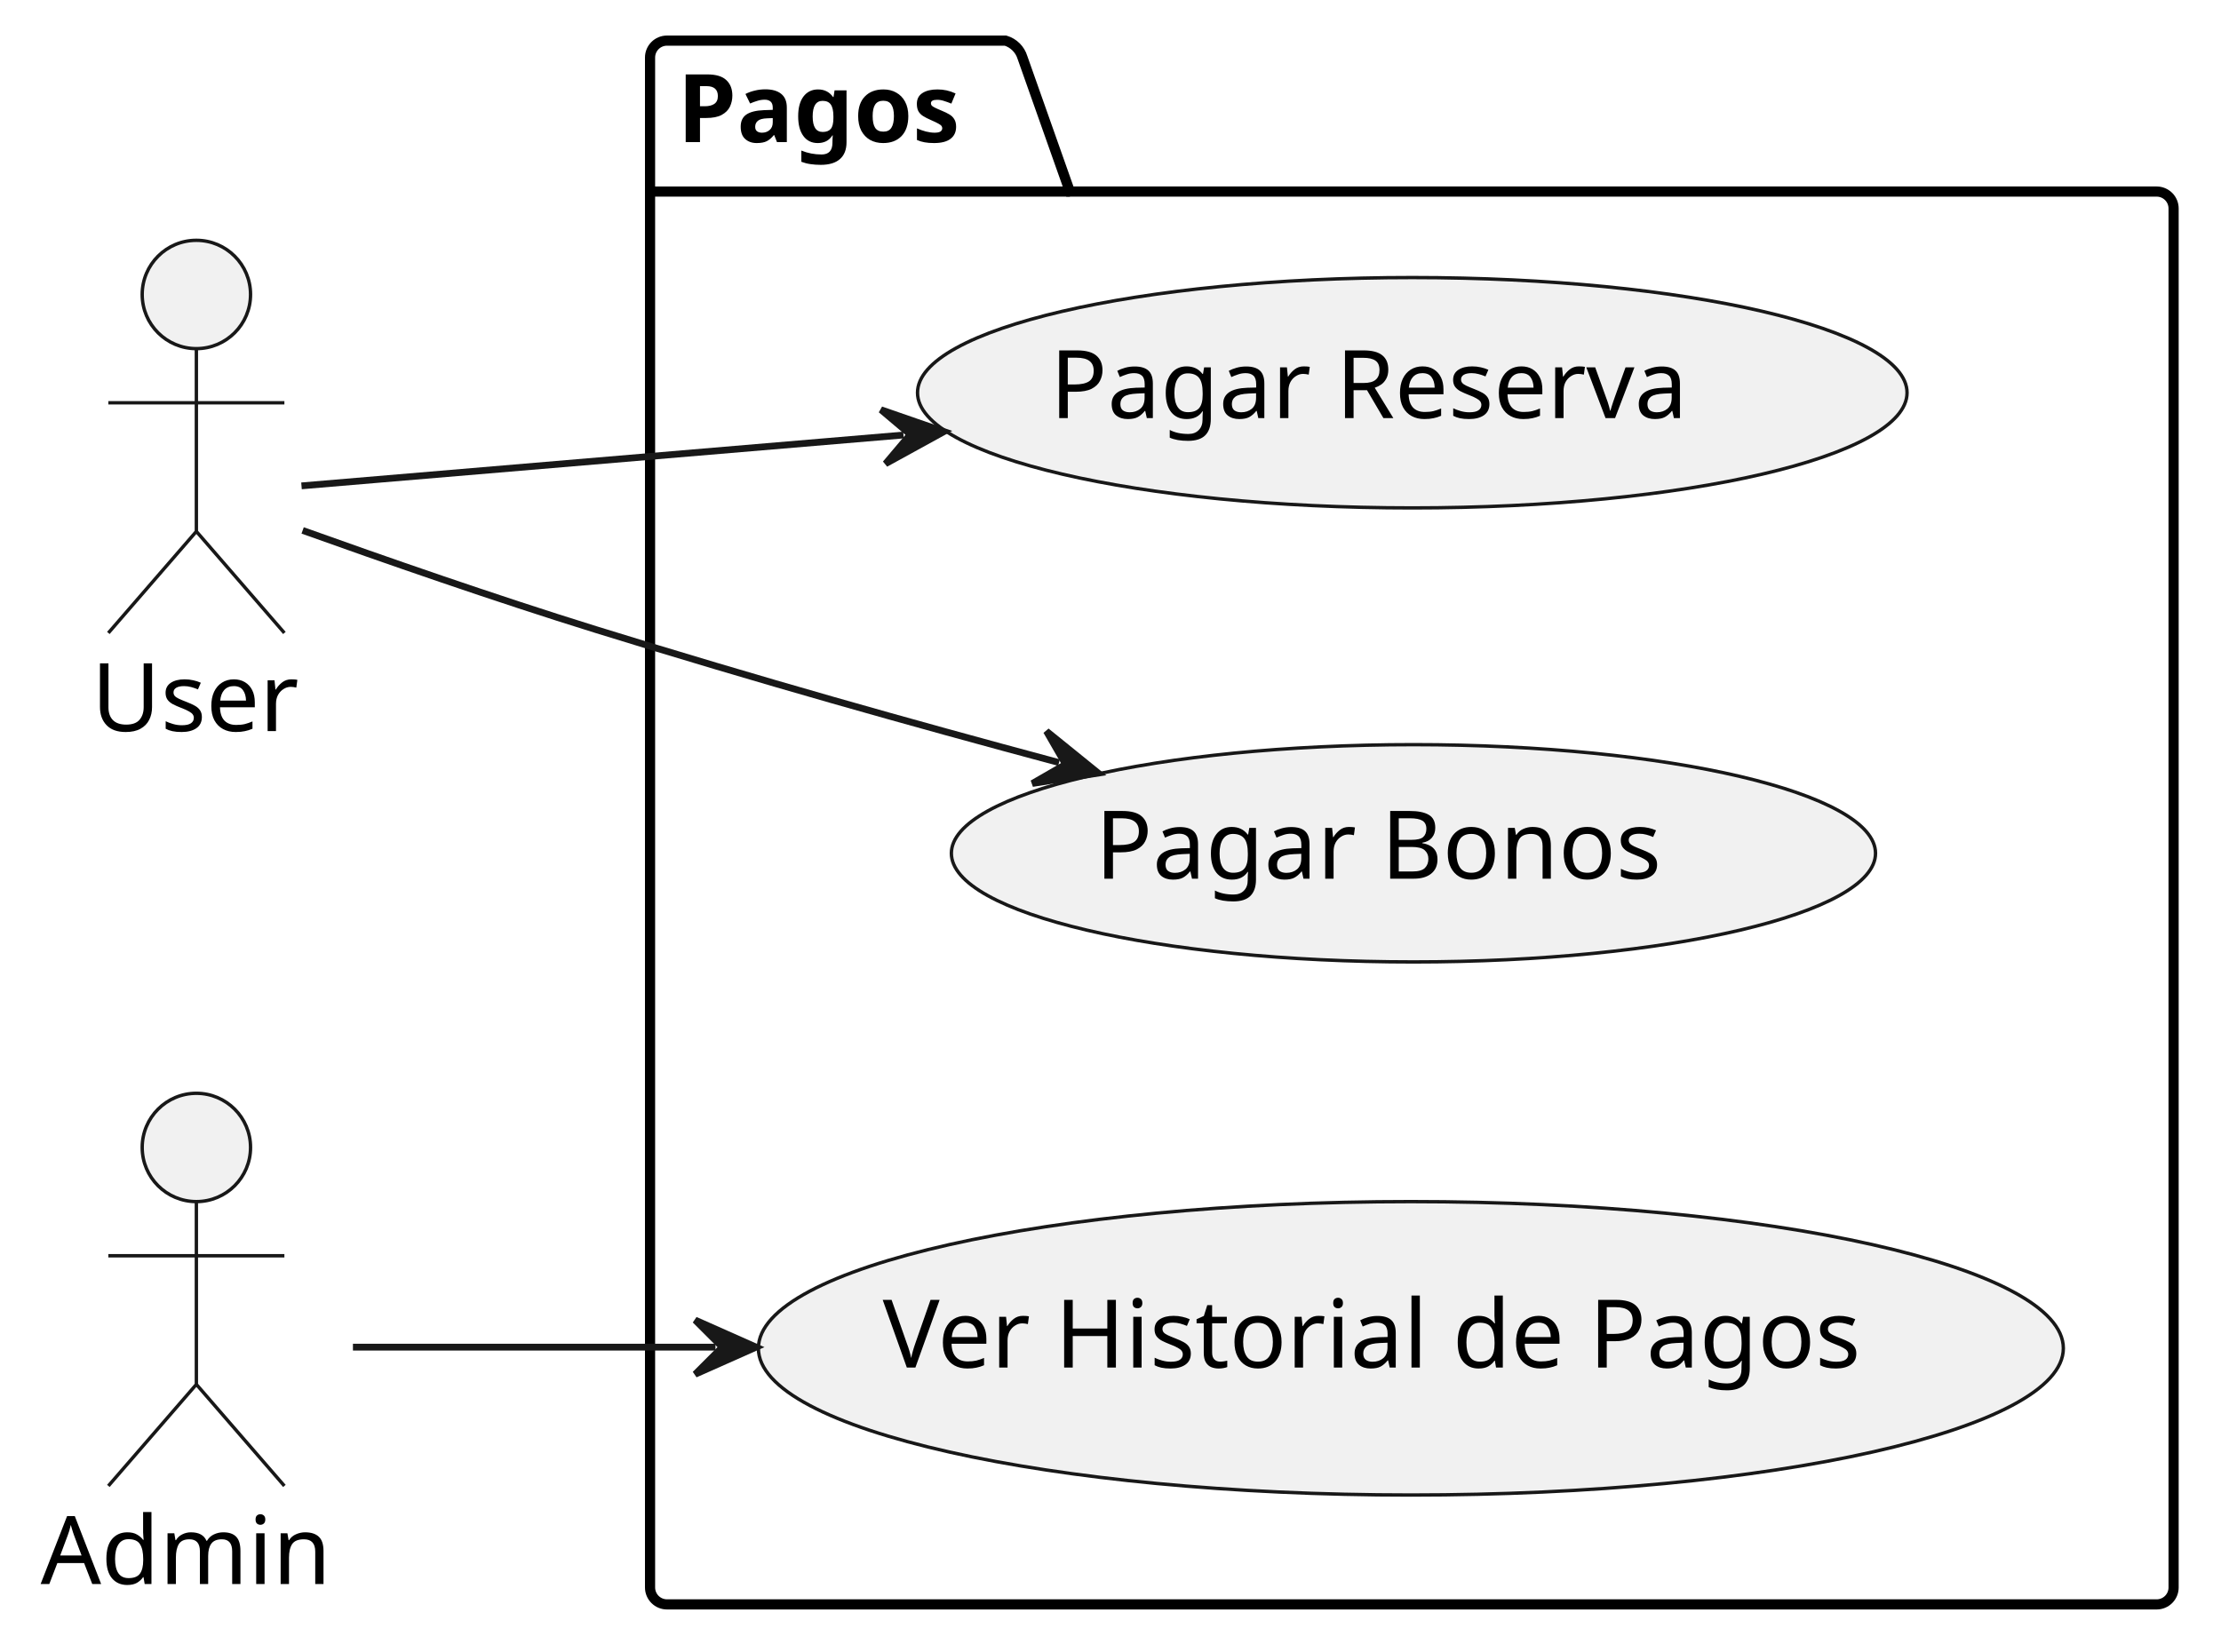
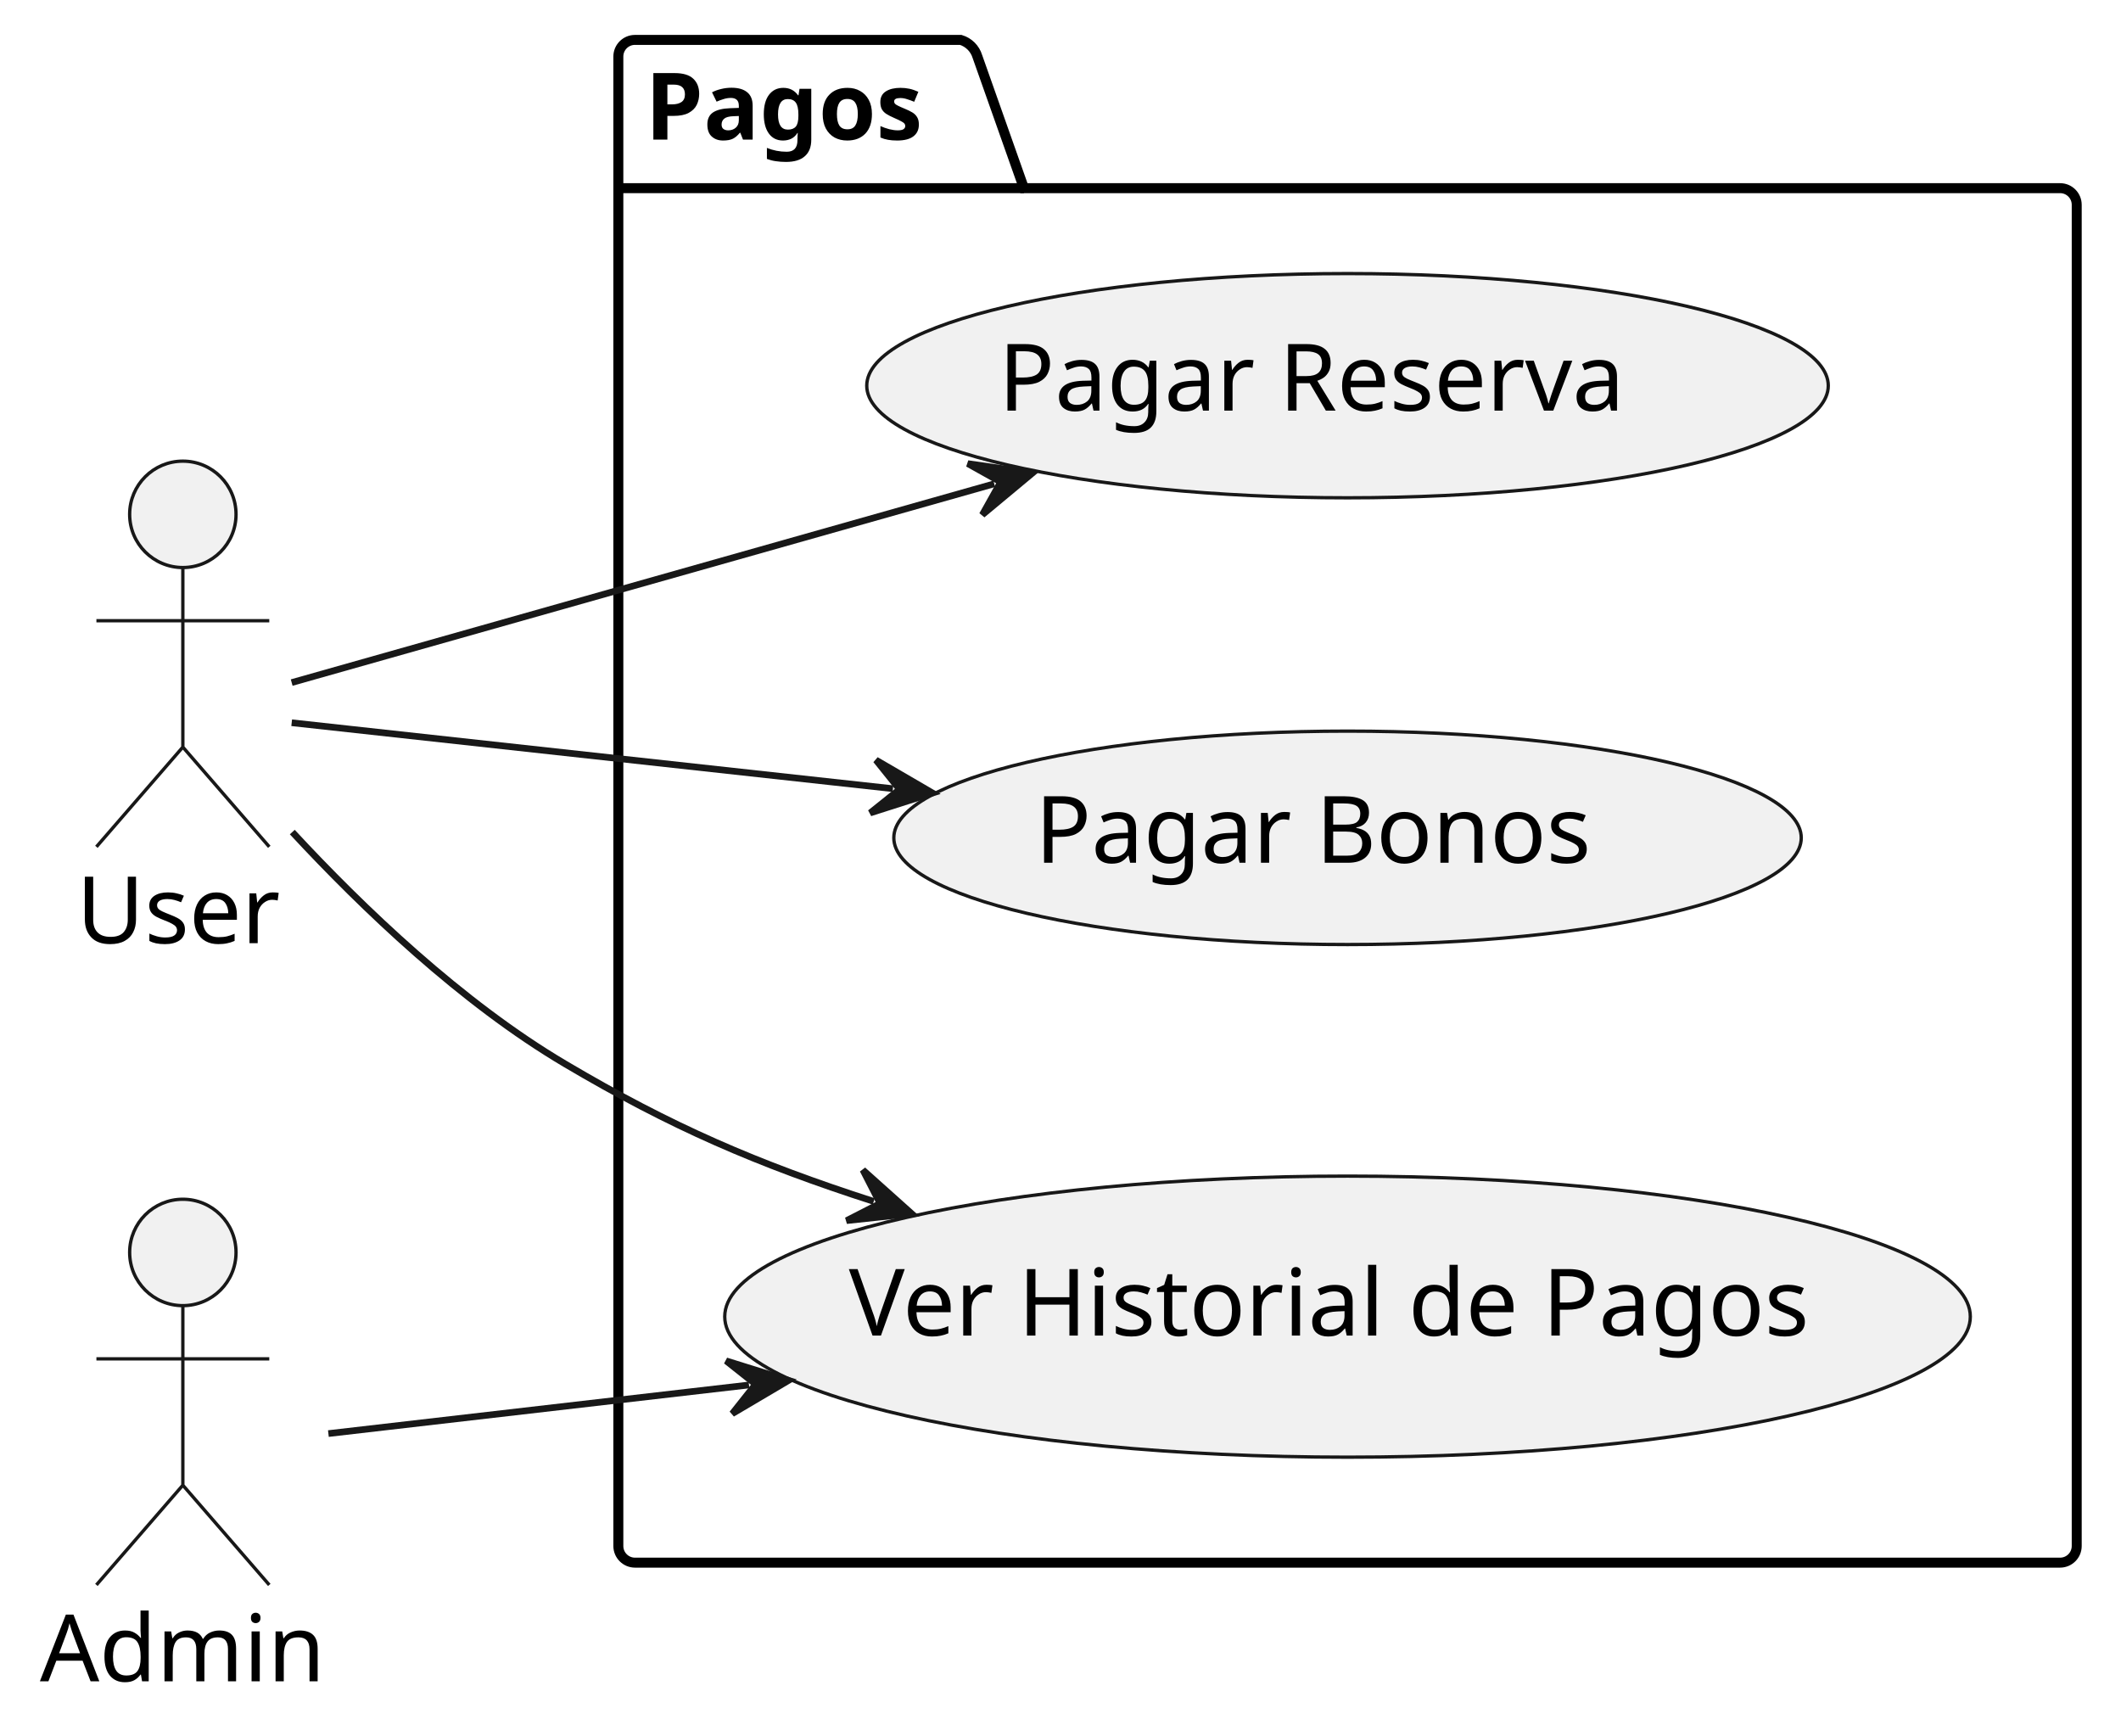
- <svg xmlns="http://www.w3.org/2000/svg" contentStyleType="text/css" height="244px" preserveAspectRatio="none" style="width:328px;height:244px;background:#FFFFFF;" version="1.1" viewBox="0 0 328 244" width="328px" zoomAndPan="magnify">
+ <svg xmlns="http://www.w3.org/2000/svg" contentStyleType="text/css" height="261px" preserveAspectRatio="none" style="width:319px;height:261px;background:#FFFFFF;" version="1.1" viewBox="0 0 319 261" width="319px" zoomAndPan="magnify">
  <defs />
  <g>
    <g id="cluster_Pagos">
-       <path d="M98.5,6 L148.5,6 A3.75,3.75 0 0 1 151,8.5 L158,28.297 L318.5,28.297 A2.5,2.5 0 0 1 321,30.797 L321,234.5 A2.5,2.5 0 0 1 318.5,237 L98.5,237 A2.5,2.5 0 0 1 96,234.5 L96,8.5 A2.5,2.5 0 0 1 98.5,6 " fill="none" style="stroke:#000000;stroke-width:1.5;" />
-       <line style="stroke:#000000;stroke-width:1.5;" x1="96" x2="158" y1="28.297" y2="28.297" />
-       <text fill="#000000" font-family="sans-serif" font-size="14" font-weight="bold" lengthAdjust="spacing" textLength="49" x="100" y="20.995">Pagos</text>
+       <path d="M95.5,6 L144.5,6 A3.75,3.75 0 0 1 147,8.5 L154,28.297 L309.84,28.297 A2.5,2.5 0 0 1 312.34,30.797 L312.34,232.5 A2.5,2.5 0 0 1 309.84,235 L95.5,235 A2.5,2.5 0 0 1 93,232.5 L93,8.5 A2.5,2.5 0 0 1 95.5,6 " fill="none" style="stroke:#000000;stroke-width:1.5;" />
+       <line style="stroke:#000000;stroke-width:1.5;" x1="93" x2="154" y1="28.297" y2="28.297" />
+       <text fill="#000000" font-family="sans-serif" font-size="14" font-weight="bold" lengthAdjust="spacing" textLength="48" x="97" y="20.995">Pagos</text>
    </g>
    <g id="elem_UC1">
-       <ellipse cx="208.568" cy="58.014" fill="#F1F1F1" rx="73.068" ry="17.014" style="stroke:#181818;stroke-width:0.5;" />
-       <text fill="#000000" font-family="sans-serif" font-size="14" lengthAdjust="spacing" textLength="101" x="155.068" y="61.761">Pagar Reserva</text>
+       <ellipse cx="202.667" cy="58.002" fill="#F1F1F1" rx="72.307" ry="16.861" style="stroke:#181818;stroke-width:0.5;" />
+       <text fill="#000000" font-family="sans-serif" font-size="14" lengthAdjust="spacing" textLength="99" x="150.167" y="61.749">Pagar Reserva</text>
    </g>
    <g id="elem_UC2">
-       <ellipse cx="208.74" cy="126.048" fill="#F1F1F1" rx="68.24" ry="16.048" style="stroke:#181818;stroke-width:0.5;" />
-       <text fill="#000000" font-family="sans-serif" font-size="14" lengthAdjust="spacing" textLength="88" x="161.74" y="129.796">Pagar Bonos</text>
+       <ellipse cx="202.67" cy="125.998" fill="#F1F1F1" rx="68.24" ry="16.048" style="stroke:#181818;stroke-width:0.5;" />
+       <text fill="#000000" font-family="sans-serif" font-size="14" lengthAdjust="spacing" textLength="88" x="155.67" y="129.746">Pagar Bonos</text>
    </g>
    <g id="elem_UC3">
-       <ellipse cx="208.359" cy="199.172" fill="#F1F1F1" rx="96.359" ry="21.672" style="stroke:#181818;stroke-width:0.5;" />
-       <text fill="#000000" font-family="sans-serif" font-size="14" lengthAdjust="spacing" textLength="156" x="130.359" y="202.018">Ver Historial de Pagos</text>
+       <ellipse cx="202.669" cy="198.004" fill="#F1F1F1" rx="93.669" ry="21.134" style="stroke:#181818;stroke-width:0.5;" />
+       <text fill="#000000" font-family="sans-serif" font-size="14" lengthAdjust="spacing" textLength="150" x="127.669" y="200.851">Ver Historial de Pagos</text>
    </g>
    <g id="elem_U">
-       <ellipse cx="29" cy="43.5" fill="#F1F1F1" rx="8" ry="8" style="stroke:#181818;stroke-width:0.5;" />
-       <path d="M29,51.5 L29,78.5 M16,59.5 L42,59.5 M29,78.5 L16,93.5 M29,78.5 L42,93.5 " fill="none" style="stroke:#181818;stroke-width:0.5;" />
-       <text fill="#000000" font-family="sans-serif" font-size="14" lengthAdjust="spacing" textLength="31" x="13.5" y="107.995">User</text>
+       <ellipse cx="27.5" cy="77.35" fill="#F1F1F1" rx="8" ry="8" style="stroke:#181818;stroke-width:0.5;" />
+       <path d="M27.5,85.35 L27.5,112.35 M14.5,93.35 L40.5,93.35 M27.5,112.35 L14.5,127.35 M27.5,112.35 L40.5,127.35 " fill="none" style="stroke:#181818;stroke-width:0.5;" />
+       <text fill="#000000" font-family="sans-serif" font-size="14" lengthAdjust="spacing" textLength="32" x="11.5" y="141.845">User</text>
    </g>
    <g id="elem_A">
-       <ellipse cx="29" cy="169.5" fill="#F1F1F1" rx="8" ry="8" style="stroke:#181818;stroke-width:0.5;" />
-       <path d="M29,177.5 L29,204.5 M16,185.5 L42,185.5 M29,204.5 L16,219.5 M29,204.5 L42,219.5 " fill="none" style="stroke:#181818;stroke-width:0.5;" />
-       <text fill="#000000" font-family="sans-serif" font-size="14" lengthAdjust="spacing" textLength="46" x="6" y="233.995">Admin</text>
+       <ellipse cx="27.5" cy="188.35" fill="#F1F1F1" rx="8" ry="8" style="stroke:#181818;stroke-width:0.5;" />
+       <path d="M27.5,196.35 L27.5,223.35 M14.5,204.35 L40.5,204.35 M27.5,223.35 L14.5,238.35 M27.5,223.35 L40.5,238.35 " fill="none" style="stroke:#181818;stroke-width:0.5;" />
+       <text fill="#000000" font-family="sans-serif" font-size="14" lengthAdjust="spacing" textLength="43" x="6" y="252.845">Admin</text>
    </g>
    <g id="link_U_UC1">
-       <path d="M44.526,71.772 C65.225,70.023 98.588,67.204 133.43,64.259 " fill="none" id="U-to-UC1" style="stroke:#181818;stroke-width:1.0;" />
-       <polygon fill="#181818" points="139.409,63.754,130.104,60.526,134.427,64.175,130.778,68.498,139.409,63.754" style="stroke:#181818;stroke-width:1.0;" />
+       <path d="M43.87,102.65 C68.62,95.65 112.507,83.234 149.537,72.754 " fill="none" id="U-to-UC1" style="stroke:#181818;stroke-width:1.0;" />
+       <polygon fill="#181818" points="155.31,71.12,145.561,69.722,150.499,72.482,147.739,77.42,155.31,71.12" style="stroke:#181818;stroke-width:1.0;" />
    </g>
    <g id="link_U_UC2">
-       <path d="M44.696,78.353 C56.371,82.536 73.147,88.393 88,93 C112.36,100.555 133.978,106.632 156.398,112.65 " fill="none" id="U-to-UC2" style="stroke:#181818;stroke-width:1.0;" />
-       <polygon fill="#181818" points="162.193,114.205,154.538,108.009,157.364,112.909,152.464,115.735,162.193,114.205" style="stroke:#181818;stroke-width:1.0;" />
+       <path d="M43.87,108.69 C65.39,111.05 99.786,114.827 134.296,118.607 " fill="none" id="U-to-UC2" style="stroke:#181818;stroke-width:1.0;" />
+       <polygon fill="#181818" points="140.26,119.26,131.749,114.304,135.29,118.716,130.878,122.256,140.26,119.26" style="stroke:#181818;stroke-width:1.0;" />
+     </g>
+     <g id="link_U_UC3">
+       <path d="M43.96,125.13 C54.52,136.52 69.37,150.76 85,160 C100.95,169.44 113.83,175.008 131.41,180.678 " fill="none" id="U-to-UC3" style="stroke:#181818;stroke-width:1.0;" />
+       <polygon fill="#181818" points="137.12,182.52,129.782,175.951,132.361,180.985,127.327,183.564,137.12,182.52" style="stroke:#181818;stroke-width:1.0;" />
    </g>
    <g id="link_A_UC3">
-       <path d="M52.122,199 C67.549,199 83.305,199 105.665,199 " fill="none" id="A-to-UC3" style="stroke:#181818;stroke-width:1.0;" />
-       <polygon fill="#181818" points="111.665,199,102.665,195,106.665,199,102.665,203,111.665,199" style="stroke:#181818;stroke-width:1.0;" />
+       <path d="M49.39,215.59 C66.84,213.57 86.97,211.249 112.65,208.279 " fill="none" id="A-to-UC3" style="stroke:#181818;stroke-width:1.0;" />
+       <polygon fill="#181818" points="118.61,207.59,109.21,204.65,113.643,208.164,110.129,212.597,118.61,207.59" style="stroke:#181818;stroke-width:1.0;" />
    </g>
  </g>
</svg>
